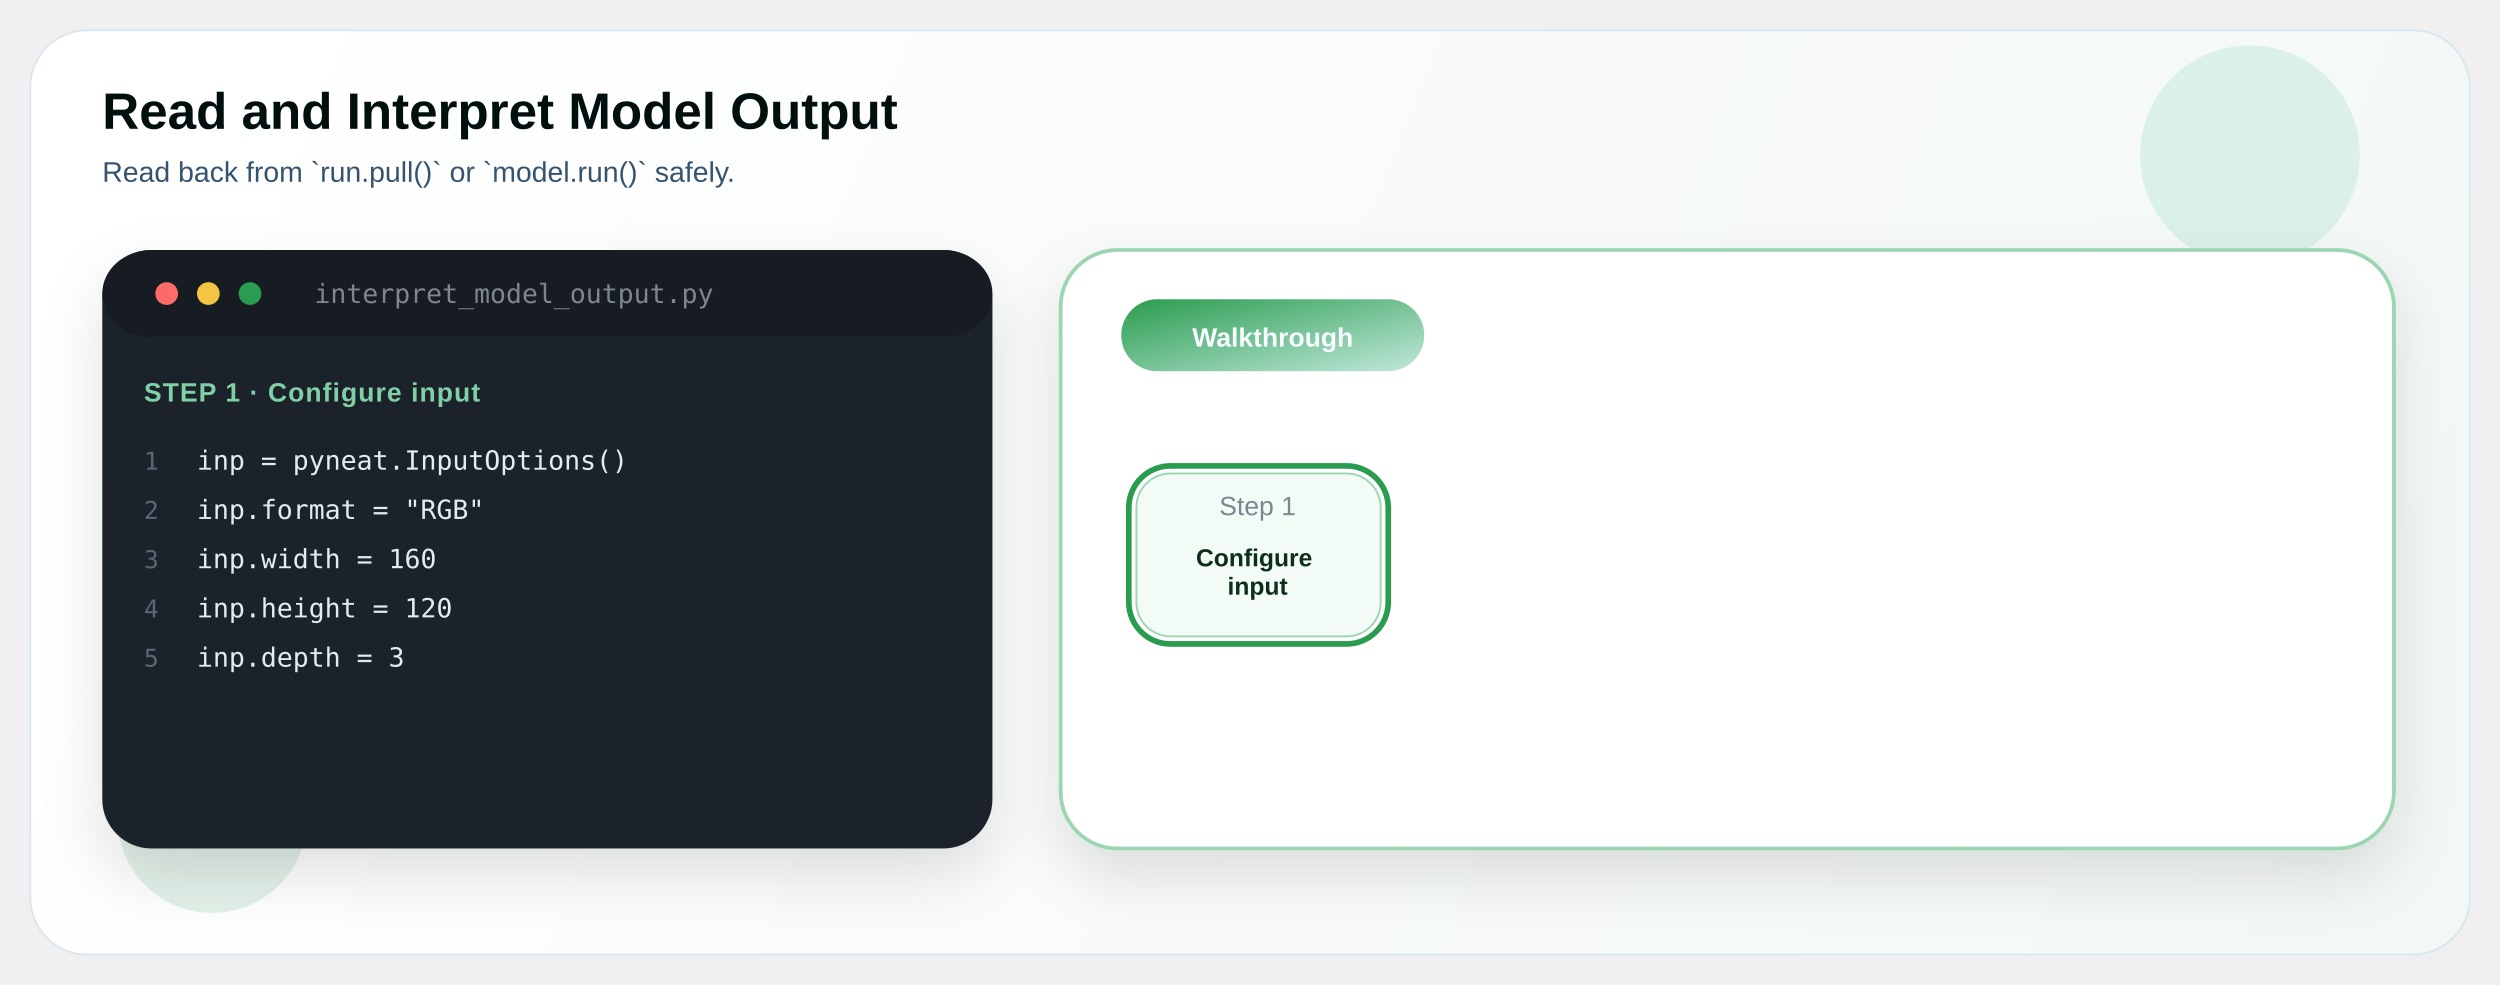
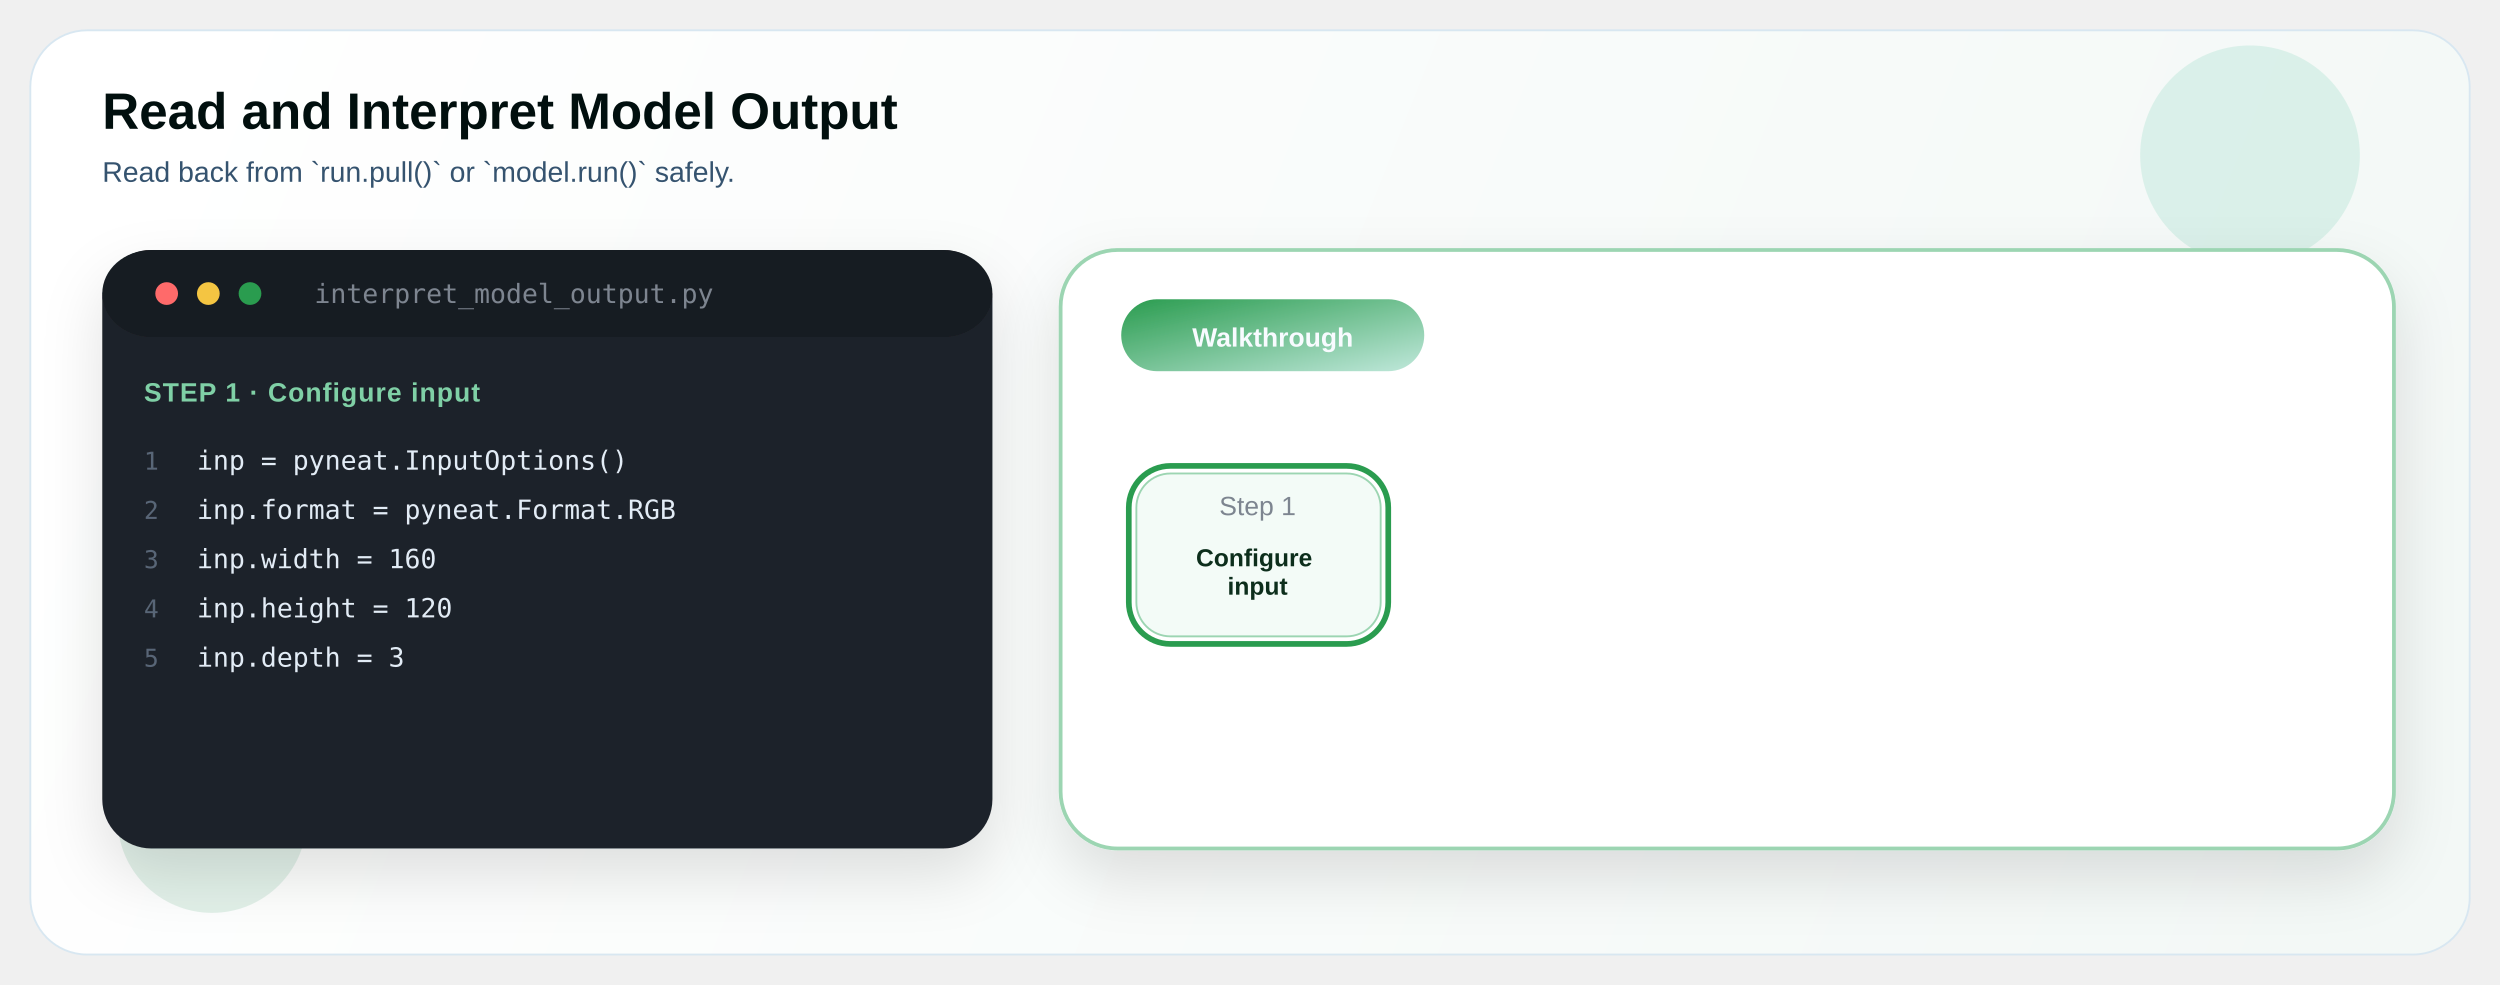
<svg xmlns="http://www.w3.org/2000/svg" viewBox="0 0 1320 520" role="img" aria-labelledby="ftl ftd">
  <defs>
    <linearGradient id="fbg" x1="80" y1="40" x2="1240" y2="500" gradientUnits="userSpaceOnUse">
      <stop offset="0" stop-color="#FFFFFF" />
      <stop offset="1" stop-color="#F3F8F6" />
    </linearGradient>
    <linearGradient id="fgreen" x1="0" y1="0" x2="1" y2="1">
      <stop offset="0" stop-color="#2A9C4F" />
      <stop offset="1" stop-color="#C0E8DB" />
    </linearGradient>
    <filter id="fsh" x="-10%" y="-18%" width="120%" height="142%" filterUnits="objectBoundingBox">
      <feDropShadow dx="0" dy="14" stdDeviation="16" flood-color="#010F0E" flood-opacity="0.12" />
    </filter>
    <marker id="farr" markerWidth="7" markerHeight="7" refX="5" refY="3.5" orient="auto" markerUnits="strokeWidth">
      <path d="M0 0L7 3.5L0 7Z" fill="#2A9C4F" />
    </marker>
    <style>.fsans{font-family:"Avenir Next","Segoe UI",Arial,sans-serif;}.fmono{font-family:"SFMono-Regular","Menlo","Consolas",monospace;}.fttl{fill:#010F0E;font-size:27px;font-weight:700;}.fsub{fill:#35536F;font-size:15px;font-weight:500;}.fcode{fill:#E2ECF6;font-size:14px;font-weight:500;}.fln{fill:#586677;font-size:13px;font-weight:500;}.fcap{fill:#7FD0A6;font-size:14px;font-weight:700;letter-spacing:0.04em;}.fdim{fill:#7D8590;font-size:14px;font-weight:500;}.ftag{fill:#F8FBFF;font-weight:650;}.fnl{fill:#0B2E1B;font-weight:650;}.fcounter{fill:#9AA7B4;font-size:13px;font-weight:600;}.fhint{fill:#2A9C4F;font-size:15px;font-weight:700;}.fanim{transition:opacity 0.55s ease;}</style>
  </defs>
  <rect x="16" y="16" width="1288" height="488" rx="30" fill="url(#fbg)" stroke="#D8E7F1" />
  <circle cx="1188" cy="82" r="58" fill="#C0E8DB" opacity="0.5" />
  <circle cx="112" cy="432" r="50" fill="#BFE0CF" opacity="0.45" />
  <text x="54" y="68" class="fsans fttl">Read and Interpret Model Output</text>
  <text x="54" y="96" class="fsans fsub">Read back from `run.pull()` or `model.run()` safely.</text>
  <g filter="url(#fsh)">
    <rect x="54" y="132" width="470" height="316" rx="26" fill="#1F232A" />
    <rect x="54" y="132" width="470" height="46" rx="26" fill="#181C22" />
    <circle cx="88" cy="155" r="6" fill="#FF6B6B" />
    <circle cx="110" cy="155" r="6" fill="#F4C542" />
    <circle cx="132" cy="155" r="6" fill="#2A9C4F" />
    <text x="166" y="160" class="fmono fdim">interpret_model_output.py</text>
    <g id="code0" class="fanim" opacity="1">
      <text x="76" y="212" class="fsans fcap">STEP 1 · Configure input</text>
      <text x="76" y="248" class="fmono fln">1</text>
      <text x="104" y="248" class="fmono fcode" xml:space="preserve">inp = pyneat.InputOptions()</text>
      <text x="76" y="274" class="fmono fln">2</text>
-       <text x="104" y="274" class="fmono fcode" xml:space="preserve">inp.format = "RGB"</text>
+       <text x="104" y="274" class="fmono fcode" xml:space="preserve">inp.format = pyneat.Format.RGB</text>
      <text x="76" y="300" class="fmono fln">3</text>
      <text x="104" y="300" class="fmono fcode" xml:space="preserve">inp.width = 160</text>
      <text x="76" y="326" class="fmono fln">4</text>
      <text x="104" y="326" class="fmono fcode" xml:space="preserve">inp.height = 120</text>
      <text x="76" y="352" class="fmono fln">5</text>
      <text x="104" y="352" class="fmono fcode" xml:space="preserve">inp.depth = 3</text>
    </g>
    <g id="code1" class="fanim" opacity="0">
      <text x="76" y="212" class="fsans fcap">STEP 2 · Compose graph</text>
      <text x="76" y="248" class="fmono fln">1</text>
      <text x="104" y="248" class="fmono fcode" xml:space="preserve">graph = pyneat.Graph()</text>
      <text x="76" y="274" class="fmono fln">2</text>
      <text x="104" y="274" class="fmono fcode" xml:space="preserve">graph.add(pyneat.nodes.input(inp))</text>
      <text x="76" y="300" class="fmono fln">3</text>
      <text x="104" y="300" class="fmono fcode" xml:space="preserve">graph.add(pyneat.nodes.output())</text>
    </g>
    <g id="code2" class="fanim" opacity="0">
      <text x="76" y="212" class="fsans fcap">STEP 3 · Run frame</text>
      <text x="76" y="248" class="fmono fln">1</text>
      <text x="104" y="248" class="fmono fcode" xml:space="preserve">sample = graph.run([input_sample])</text>
    </g>
    <g id="code3" class="fanim" opacity="0">
      <text x="76" y="212" class="fsans fcap">STEP 4 · Inspect sample</text>
      <text x="76" y="248" class="fmono fln">1</text>
-       <text x="104" y="248" class="fmono fcode" xml:space="preserve">print(f"sample_kind={sample.kind}")</text>
+       <text x="104" y="248" class="fmono fcode" xml:space="preserve">tensors = list(sample.tensors) if sample.ki…</text>
      <text x="76" y="274" class="fmono fln">2</text>
-       <text x="104" y="274" class="fmono fcode" xml:space="preserve">print(f"has_tensor={sample.tensor is not No…</text>
+       <text x="104" y="274" class="fmono fcode" xml:space="preserve">if sample.tensor is not None:</text>
      <text x="76" y="300" class="fmono fln">3</text>
-       <text x="104" y="300" class="fmono fcode" xml:space="preserve">print(f"num_fields={len(sample.fields)}")</text>
+       <text x="104" y="300" class="fmono fcode" xml:space="preserve">  tensors = [sample.tensor]</text>
      <text x="76" y="326" class="fmono fln">4</text>
-       <text x="104" y="326" class="fmono fcode" xml:space="preserve">print(f"output_rank={len(sample.tensor.shap…</text>
+       <text x="104" y="326" class="fmono fcode" xml:space="preserve">if not tensors:</text>
+       <text x="76" y="352" class="fmono fln">5</text>
+       <text x="104" y="352" class="fmono fcode" xml:space="preserve">  raise RuntimeError("no tensor output")</text>
    </g>
  </g>
  <g filter="url(#fsh)">
    <g id="shell" opacity="1">
      <rect x="560" y="132" width="704" height="316" rx="30" fill="#FFFFFF" stroke="#9CD5B2" stroke-width="2" />
      <rect x="592" y="158" width="160" height="38" rx="19" fill="url(#fgreen)" />
      <text x="672" y="183" class="fsans ftag" font-size="14" text-anchor="middle">Walkthrough</text>
    </g>
    <g id="node0" class="fanim" opacity="1">
      <rect x="600" y="250" width="129" height="86" rx="18" fill="#F3FBF7" stroke="#9CD5B2" />
      <text x="664" y="272" class="fsans fdim" font-size="12" text-anchor="middle">Step 1</text>
      <text x="664" y="299" class="fsans fnl" font-size="13" text-anchor="middle">
        <tspan x="664" dy="0">Configure</tspan>
        <tspan x="664" dy="15">input</tspan>
      </text>
    </g>
    <g id="ring0" class="fanim" opacity="1">
      <rect x="596" y="246" width="137" height="94" rx="22" fill="none" stroke="#2A9C4F" stroke-width="3" />
    </g>
    <g id="node1" class="fanim" opacity="0">
      <line x1="733" y1="293" x2="759" y2="293" stroke="#2A9C4F" stroke-width="3" stroke-linecap="round" marker-end="url(#farr)" />
      <rect x="765" y="250" width="129" height="86" rx="18" fill="#F3FBF7" stroke="#9CD5B2" />
      <text x="830" y="272" class="fsans fdim" font-size="12" text-anchor="middle">Step 2</text>
      <text x="830" y="299" class="fsans fnl" font-size="13" text-anchor="middle">
        <tspan x="830" dy="0">Compose</tspan>
        <tspan x="830" dy="15">graph</tspan>
      </text>
    </g>
    <g id="ring1" class="fanim" opacity="0">
      <rect x="761" y="246" width="137" height="94" rx="22" fill="none" stroke="#2A9C4F" stroke-width="3" />
    </g>
    <g id="node2" class="fanim" opacity="0">
      <line x1="898" y1="293" x2="924" y2="293" stroke="#2A9C4F" stroke-width="3" stroke-linecap="round" marker-end="url(#farr)" />
      <rect x="930" y="250" width="129" height="86" rx="18" fill="#F3FBF7" stroke="#9CD5B2" />
      <text x="994" y="272" class="fsans fdim" font-size="12" text-anchor="middle">Step 3</text>
      <text x="994" y="299" class="fsans fnl" font-size="13" text-anchor="middle">
        <tspan x="994" dy="0">Run</tspan>
        <tspan x="994" dy="15">frame</tspan>
      </text>
    </g>
    <g id="ring2" class="fanim" opacity="0">
      <rect x="926" y="246" width="137" height="94" rx="22" fill="none" stroke="#2A9C4F" stroke-width="3" />
    </g>
    <g id="node3" class="fanim" opacity="0">
      <line x1="1063" y1="293" x2="1089" y2="293" stroke="#2A9C4F" stroke-width="3" stroke-linecap="round" marker-end="url(#farr)" />
      <rect x="1095" y="250" width="129" height="86" rx="18" fill="#F8F6FF" stroke="#B8B0DC" />
      <text x="1160" y="272" class="fsans fdim" font-size="12" text-anchor="middle">Step 4</text>
      <text x="1160" y="299" class="fsans fnl" font-size="13" text-anchor="middle">
        <tspan x="1160" dy="0">Inspect</tspan>
        <tspan x="1160" dy="15">sample</tspan>
      </text>
    </g>
    <g id="ring3" class="fanim" opacity="0">
      <rect x="1091" y="246" width="137" height="94" rx="22" fill="none" stroke="#2A9C4F" stroke-width="3" />
    </g>
  </g>
  <g id="popup" class="fanim" opacity="0">
    <rect x="690" y="356" width="444" height="46" rx="23" fill="#0B2E1B" opacity="0.93" />
    <text x="912" y="384" text-anchor="middle" class="fsans" fill="#EAF7EF" font-size="16" font-weight="700">Click a step to jump to that section ↓</text>
  </g>
</svg>
